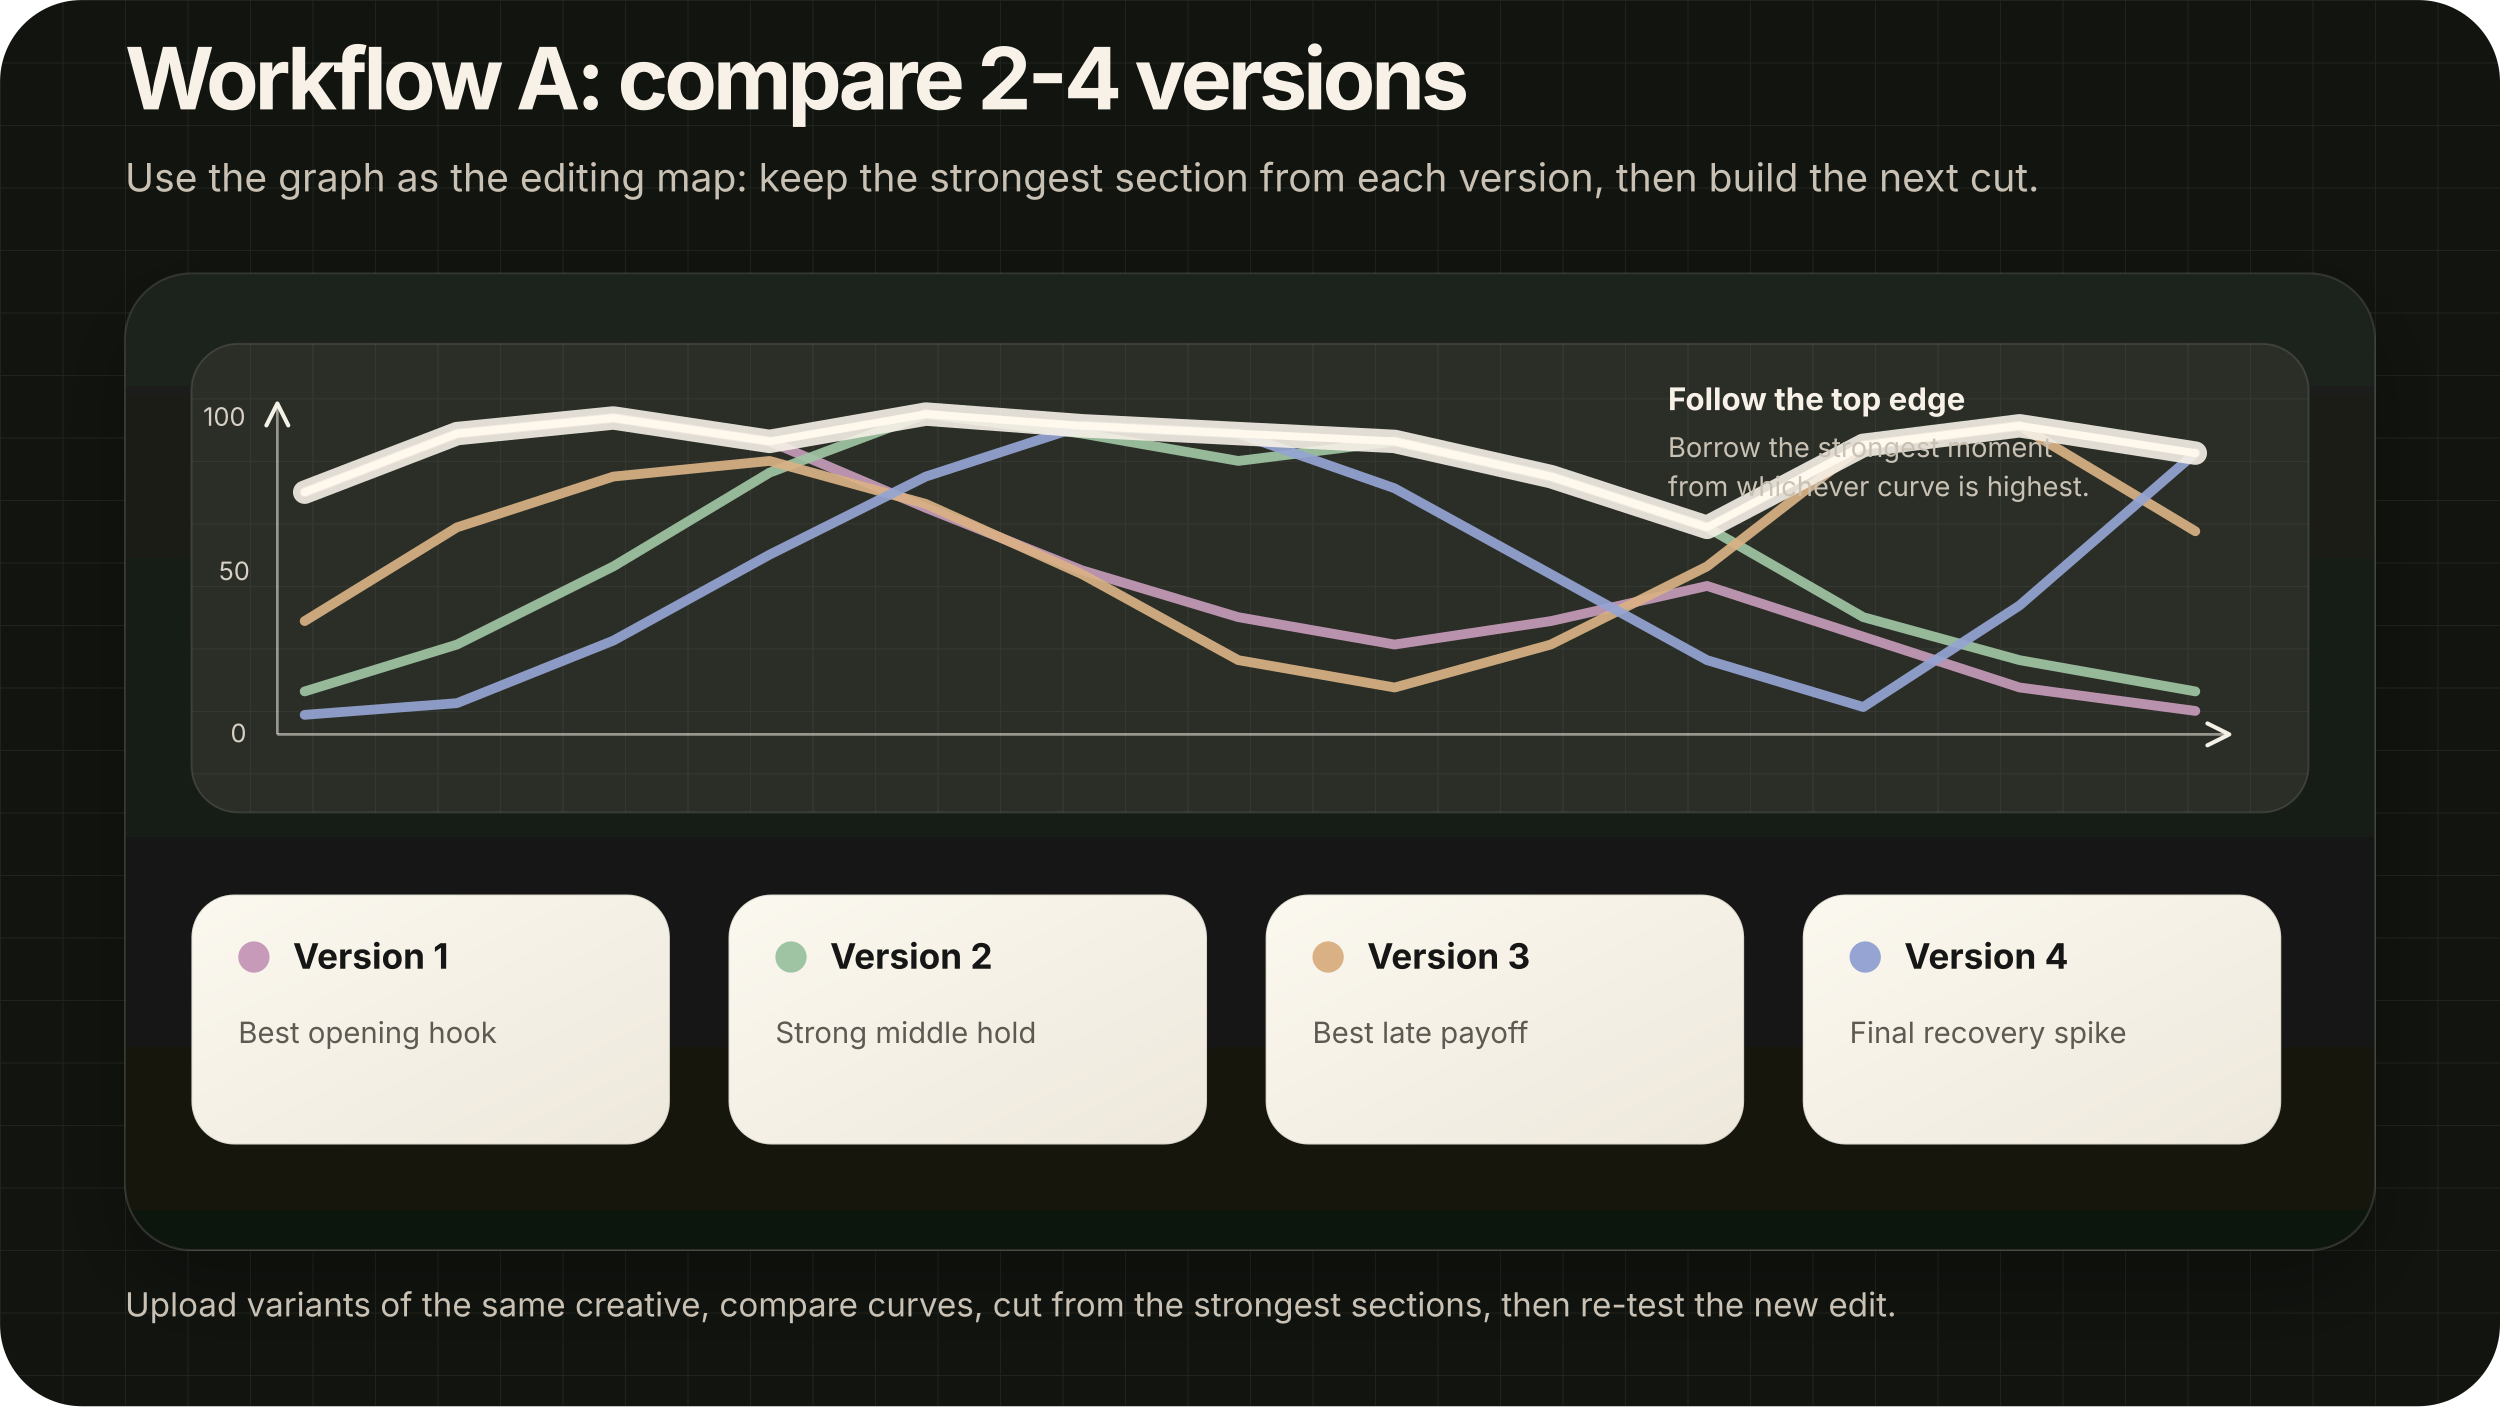
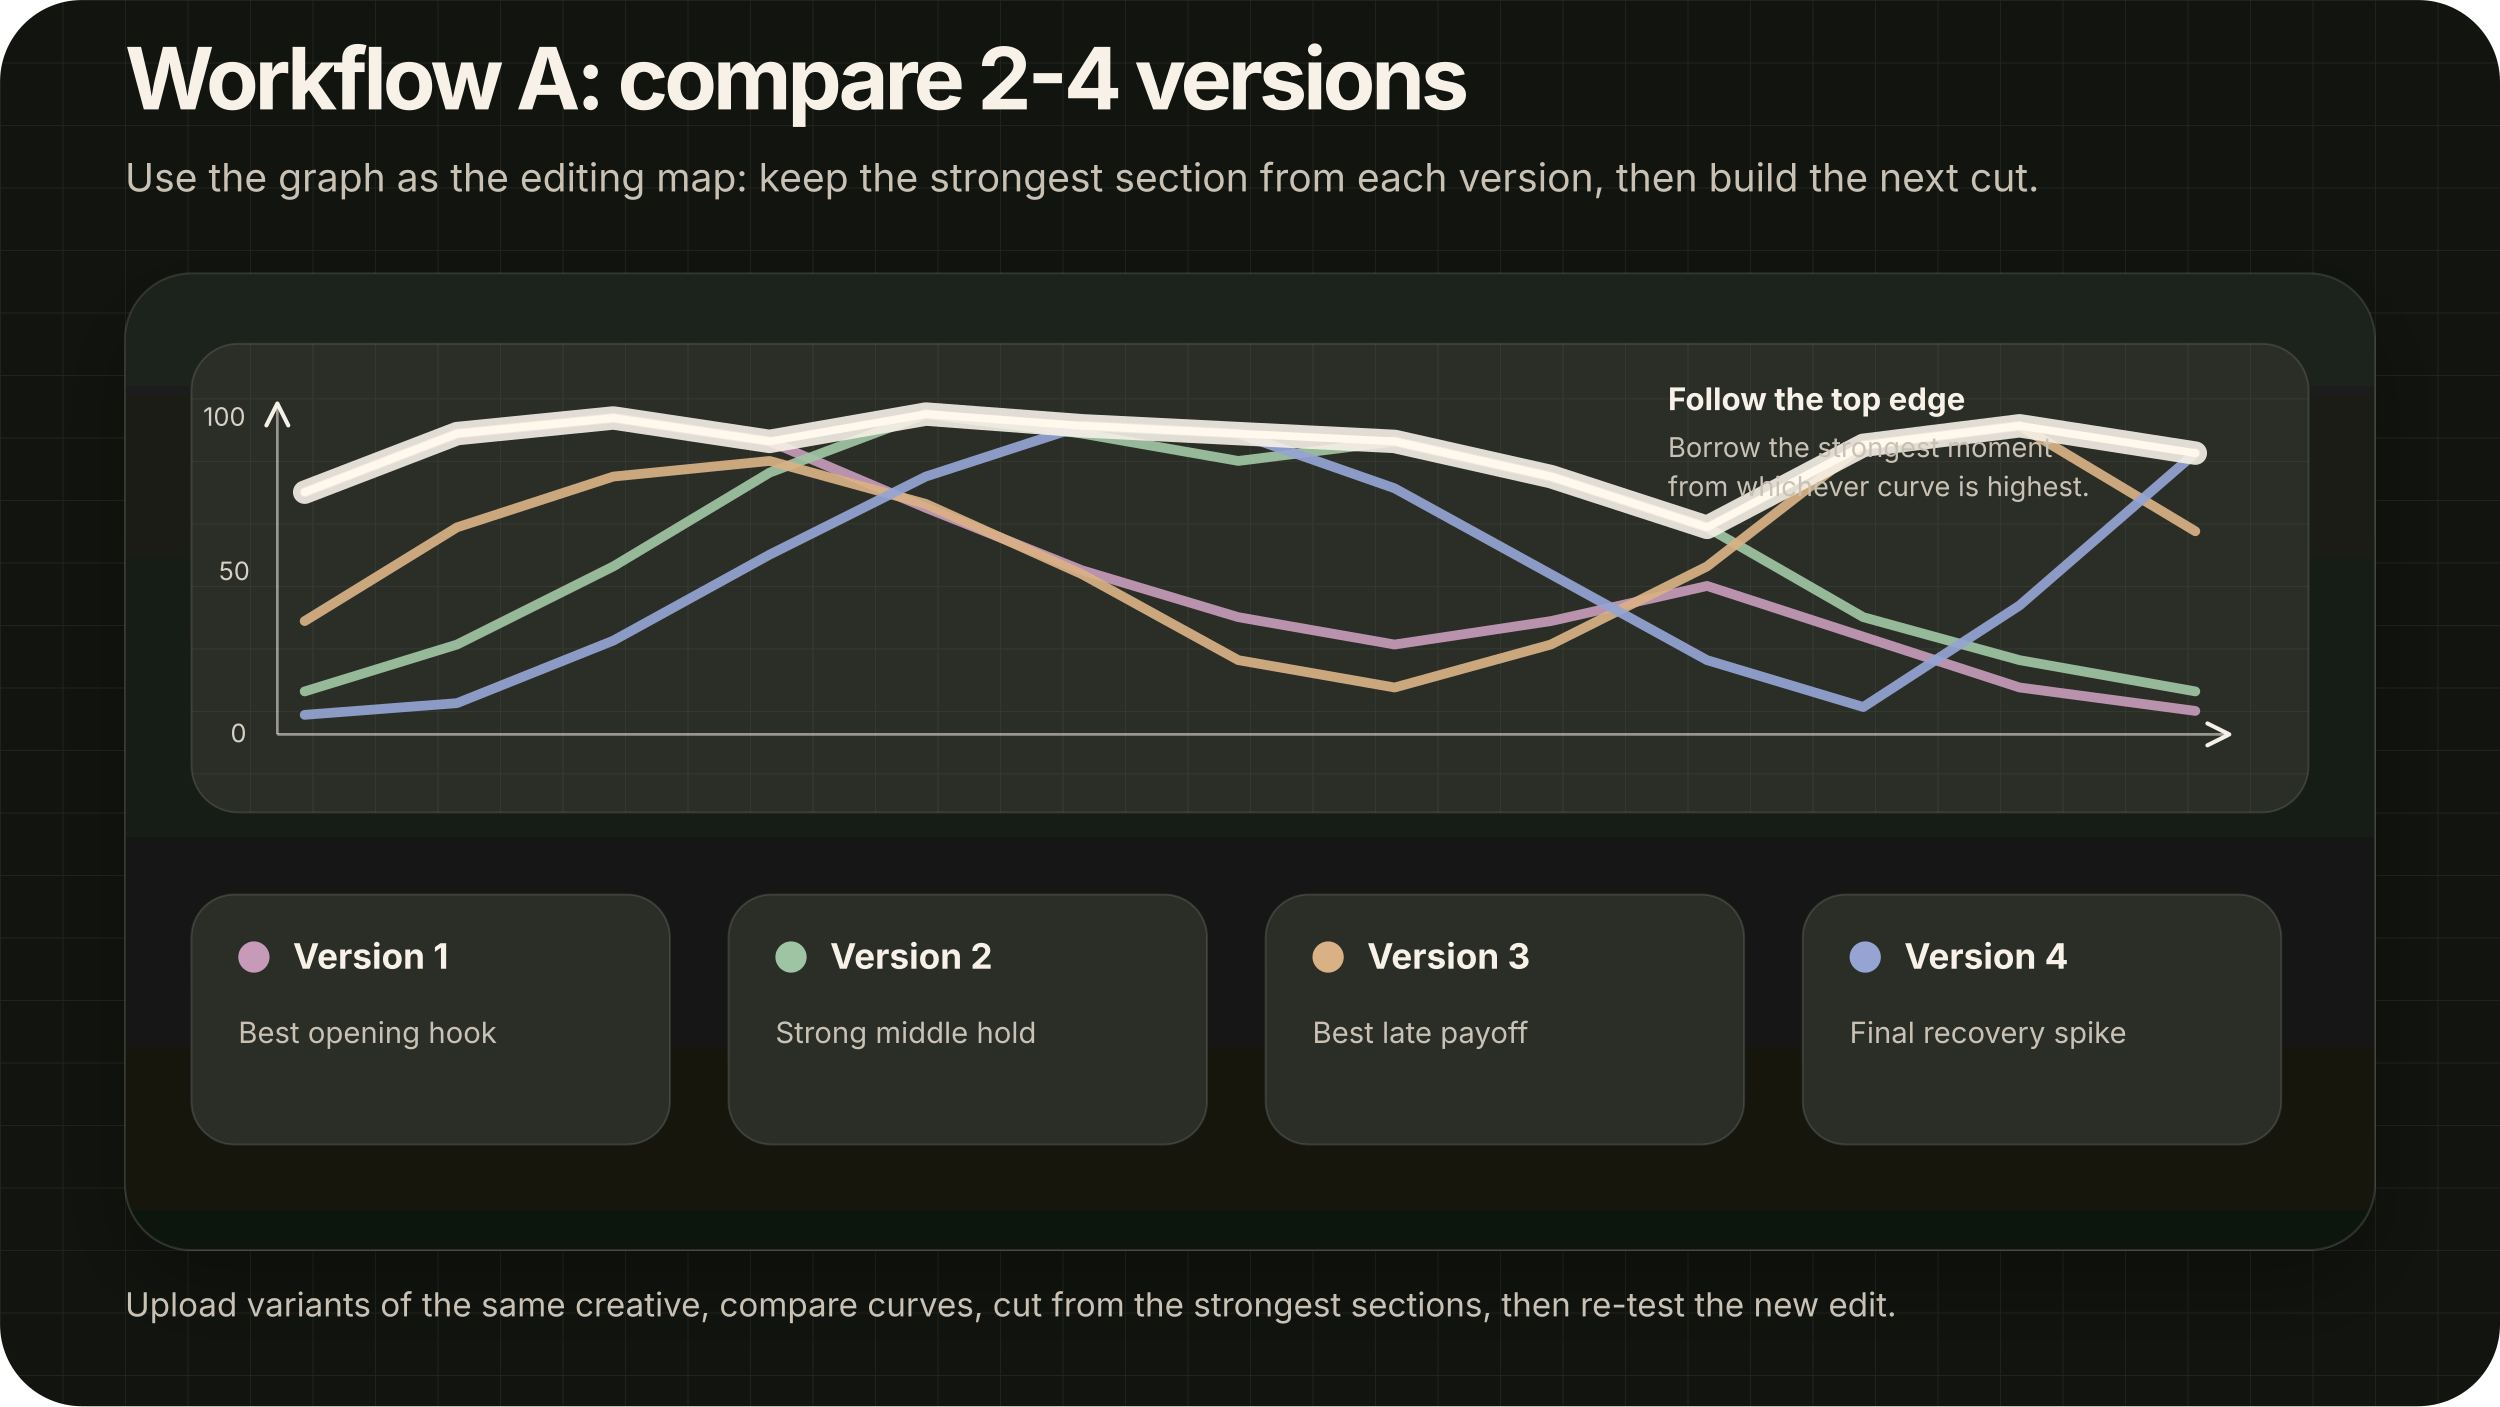
<svg xmlns="http://www.w3.org/2000/svg" width="1280" height="720" viewBox="0 0 1280 720" role="img" aria-labelledby="title desc">
  <defs>
    <linearGradient id="panel" x1="0" x2="0" y1="0" y2="1">
      <stop offset="0" stop-color="#1d211b" />
      <stop offset="1" stop-color="#11140f" />
    </linearGradient>
    <linearGradient id="paper" x1="0" x2="1" y1="0" y2="1">
      <stop offset="0" stop-color="#fbf8ef" />
      <stop offset="1" stop-color="#eee8dc" />
    </linearGradient>
    <filter id="shadow" x="-12%" y="-18%" width="124%" height="136%">
      <feDropShadow dx="0" dy="18" stdDeviation="22" flood-color="#000000" flood-opacity="0.28" />
    </filter>
    <pattern id="grid" width="32" height="32" patternUnits="userSpaceOnUse">
      <path d="M 32 0 L 0 0 0 32" fill="none" stroke="#fbf7ee" stroke-opacity="0.07" stroke-width="1" />
    </pattern>
    <marker id="arrow" markerWidth="10" markerHeight="10" refX="8" refY="5" orient="auto">
      <path d="M1,1 L9,5 L1,9" fill="none" stroke="#f6f1e7" stroke-width="1.5" stroke-linecap="round" stroke-linejoin="round" />
    </marker>
  </defs>
  <rect width="1280" height="720" rx="42" fill="#11140f" />
  <rect width="1280" height="720" fill="url(#grid)" />
  <g transform="translate(64 56)">
    <text x="0" y="0" fill="#f7f1e7" font-family="Manrope, Inter, Arial, sans-serif" font-size="44" font-weight="700" letter-spacing="-2">Workflow A: compare 2-4 versions</text>
    <text x="0" y="42" fill="#c9c1b4" font-family="Manrope, Inter, Arial, sans-serif" font-size="20">Use the graph as the editing map: keep the strongest section from each version, then build the next cut.</text>
  </g>
  <g transform="translate(64 140)" filter="url(#shadow)">
    <rect x="0" y="0" width="1152" height="500" rx="34" fill="url(#panel)" stroke="#f6f1e7" stroke-opacity="0.12" />
    <rect x="34" y="36" width="1084" height="240" rx="24" fill="#292d26" stroke="#f6f1e7" stroke-opacity="0.13" />
    <rect x="34" y="36" width="1084" height="240" rx="24" fill="url(#grid)" opacity="0.85" />
    <line x1="78" y1="236" x2="1076" y2="236" stroke="#f6f1e7" stroke-opacity="0.54" stroke-width="1.4" marker-end="url(#arrow)" />
    <line x1="78" y1="236" x2="78" y2="68" stroke="#f6f1e7" stroke-opacity="0.54" stroke-width="1.4" marker-end="url(#arrow)" />
    <text x="54" y="240" fill="#d8d0c4" font-family="Manrope, Inter, Arial, sans-serif" font-size="13">0</text>
    <text x="48" y="157" fill="#d8d0c4" font-family="Manrope, Inter, Arial, sans-serif" font-size="13">50</text>
    <text x="40" y="78" fill="#d8d0c4" font-family="Manrope, Inter, Arial, sans-serif" font-size="13">100</text>
    <polyline points="92,112 170,82 250,74 330,86 410,120 490,152 570,176 650,190 730,178 810,160 890,186 970,212 1060,224" fill="none" stroke="#c69ab8" stroke-width="5" stroke-linecap="round" stroke-linejoin="round" opacity="0.92" />
    <polyline points="92,214 170,190 250,150 330,102 410,72 490,82 570,96 650,86 730,104 810,130 890,176 970,198 1060,214" fill="none" stroke="#9fc4a3" stroke-width="5" stroke-linecap="round" stroke-linejoin="round" opacity="0.92" />
    <polyline points="92,178 170,130 250,104 330,96 410,118 490,154 570,198 650,212 730,190 810,150 890,88 970,78 1060,132" fill="none" stroke="#d9b184" stroke-width="5" stroke-linecap="round" stroke-linejoin="round" opacity="0.92" />
    <polyline points="92,226 170,220 250,188 330,144 410,104 490,78 570,82 650,110 730,154 810,198 890,222 970,170 1060,92" fill="none" stroke="#95a4d3" stroke-width="5" stroke-linecap="round" stroke-linejoin="round" opacity="0.92" />
    <polyline points="92,112 170,82 250,74 330,86 410,72 490,78 570,82 650,86 730,104 810,130 890,88 970,78 1060,92" fill="none" stroke="#f6f1e7" stroke-width="12" stroke-linecap="round" stroke-linejoin="round" opacity="0.9" />
    <polyline points="92,112 170,82 250,74 330,86 410,72 490,78 570,82 650,86 730,104 810,130 890,88 970,78 1060,92" fill="none" stroke="#fff9ed" stroke-width="4" stroke-linecap="round" stroke-linejoin="round" />
    <text x="790" y="70" fill="#f7f1e7" font-family="Manrope, Inter, Arial, sans-serif" font-size="16" font-weight="700">Follow the top edge</text>
    <text x="790" y="94" fill="#c9c1b4" font-family="Manrope, Inter, Arial, sans-serif" font-size="14">Borrow the strongest moment</text>
    <text x="790" y="114" fill="#c9c1b4" font-family="Manrope, Inter, Arial, sans-serif" font-size="14">from whichever curve is highest.</text>
    <g transform="translate(34 318)">
      <g>
-         <rect width="245" height="128" rx="22" fill="url(#paper)" stroke="#171715" stroke-opacity="0.12" />
+         <rect width="245" height="128" rx="22" fill="#292d26" stroke="#f6f1e7" stroke-opacity="0.14" />
        <circle cx="32" cy="32" r="8" fill="#c69ab8" />
-         <text x="52" y="38" fill="#171715" font-family="Manrope, Inter, Arial, sans-serif" font-size="18" font-weight="700">Version 1</text>
-         <text x="24" y="76" fill="#5d5a52" font-family="Manrope, Inter, Arial, sans-serif" font-size="15">Best opening hook</text>
+         <text x="52" y="38" fill="#f7f1e7" font-family="Manrope, Inter, Arial, sans-serif" font-size="18" font-weight="700">Version 1</text>
+         <text x="24" y="76" fill="#c9c1b4" font-family="Manrope, Inter, Arial, sans-serif" font-size="15">Best opening hook</text>
      </g>
      <g transform="translate(275 0)">
-         <rect width="245" height="128" rx="22" fill="url(#paper)" stroke="#171715" stroke-opacity="0.12" />
+         <rect width="245" height="128" rx="22" fill="#292d26" stroke="#f6f1e7" stroke-opacity="0.14" />
        <circle cx="32" cy="32" r="8" fill="#9fc4a3" />
-         <text x="52" y="38" fill="#171715" font-family="Manrope, Inter, Arial, sans-serif" font-size="18" font-weight="700">Version 2</text>
-         <text x="24" y="76" fill="#5d5a52" font-family="Manrope, Inter, Arial, sans-serif" font-size="15">Strong middle hold</text>
+         <text x="52" y="38" fill="#f7f1e7" font-family="Manrope, Inter, Arial, sans-serif" font-size="18" font-weight="700">Version 2</text>
+         <text x="24" y="76" fill="#c9c1b4" font-family="Manrope, Inter, Arial, sans-serif" font-size="15">Strong middle hold</text>
      </g>
      <g transform="translate(550 0)">
-         <rect width="245" height="128" rx="22" fill="url(#paper)" stroke="#171715" stroke-opacity="0.12" />
+         <rect width="245" height="128" rx="22" fill="#292d26" stroke="#f6f1e7" stroke-opacity="0.14" />
        <circle cx="32" cy="32" r="8" fill="#d9b184" />
-         <text x="52" y="38" fill="#171715" font-family="Manrope, Inter, Arial, sans-serif" font-size="18" font-weight="700">Version 3</text>
-         <text x="24" y="76" fill="#5d5a52" font-family="Manrope, Inter, Arial, sans-serif" font-size="15">Best late payoff</text>
+         <text x="52" y="38" fill="#f7f1e7" font-family="Manrope, Inter, Arial, sans-serif" font-size="18" font-weight="700">Version 3</text>
+         <text x="24" y="76" fill="#c9c1b4" font-family="Manrope, Inter, Arial, sans-serif" font-size="15">Best late payoff</text>
      </g>
      <g transform="translate(825 0)">
-         <rect width="245" height="128" rx="22" fill="url(#paper)" stroke="#171715" stroke-opacity="0.12" />
+         <rect width="245" height="128" rx="22" fill="#292d26" stroke="#f6f1e7" stroke-opacity="0.14" />
        <circle cx="32" cy="32" r="8" fill="#95a4d3" />
-         <text x="52" y="38" fill="#171715" font-family="Manrope, Inter, Arial, sans-serif" font-size="18" font-weight="700">Version 4</text>
-         <text x="24" y="76" fill="#5d5a52" font-family="Manrope, Inter, Arial, sans-serif" font-size="15">Final recovery spike</text>
+         <text x="52" y="38" fill="#f7f1e7" font-family="Manrope, Inter, Arial, sans-serif" font-size="18" font-weight="700">Version 4</text>
+         <text x="24" y="76" fill="#c9c1b4" font-family="Manrope, Inter, Arial, sans-serif" font-size="15">Final recovery spike</text>
      </g>
    </g>
  </g>
  <g transform="translate(64 674)">
    <text x="0" y="0" fill="#c9c1b4" font-family="Manrope, Inter, Arial, sans-serif" font-size="17">Upload variants of the same creative, compare curves, cut from the strongest sections, then re-test the new edit.</text>
  </g>
</svg>
